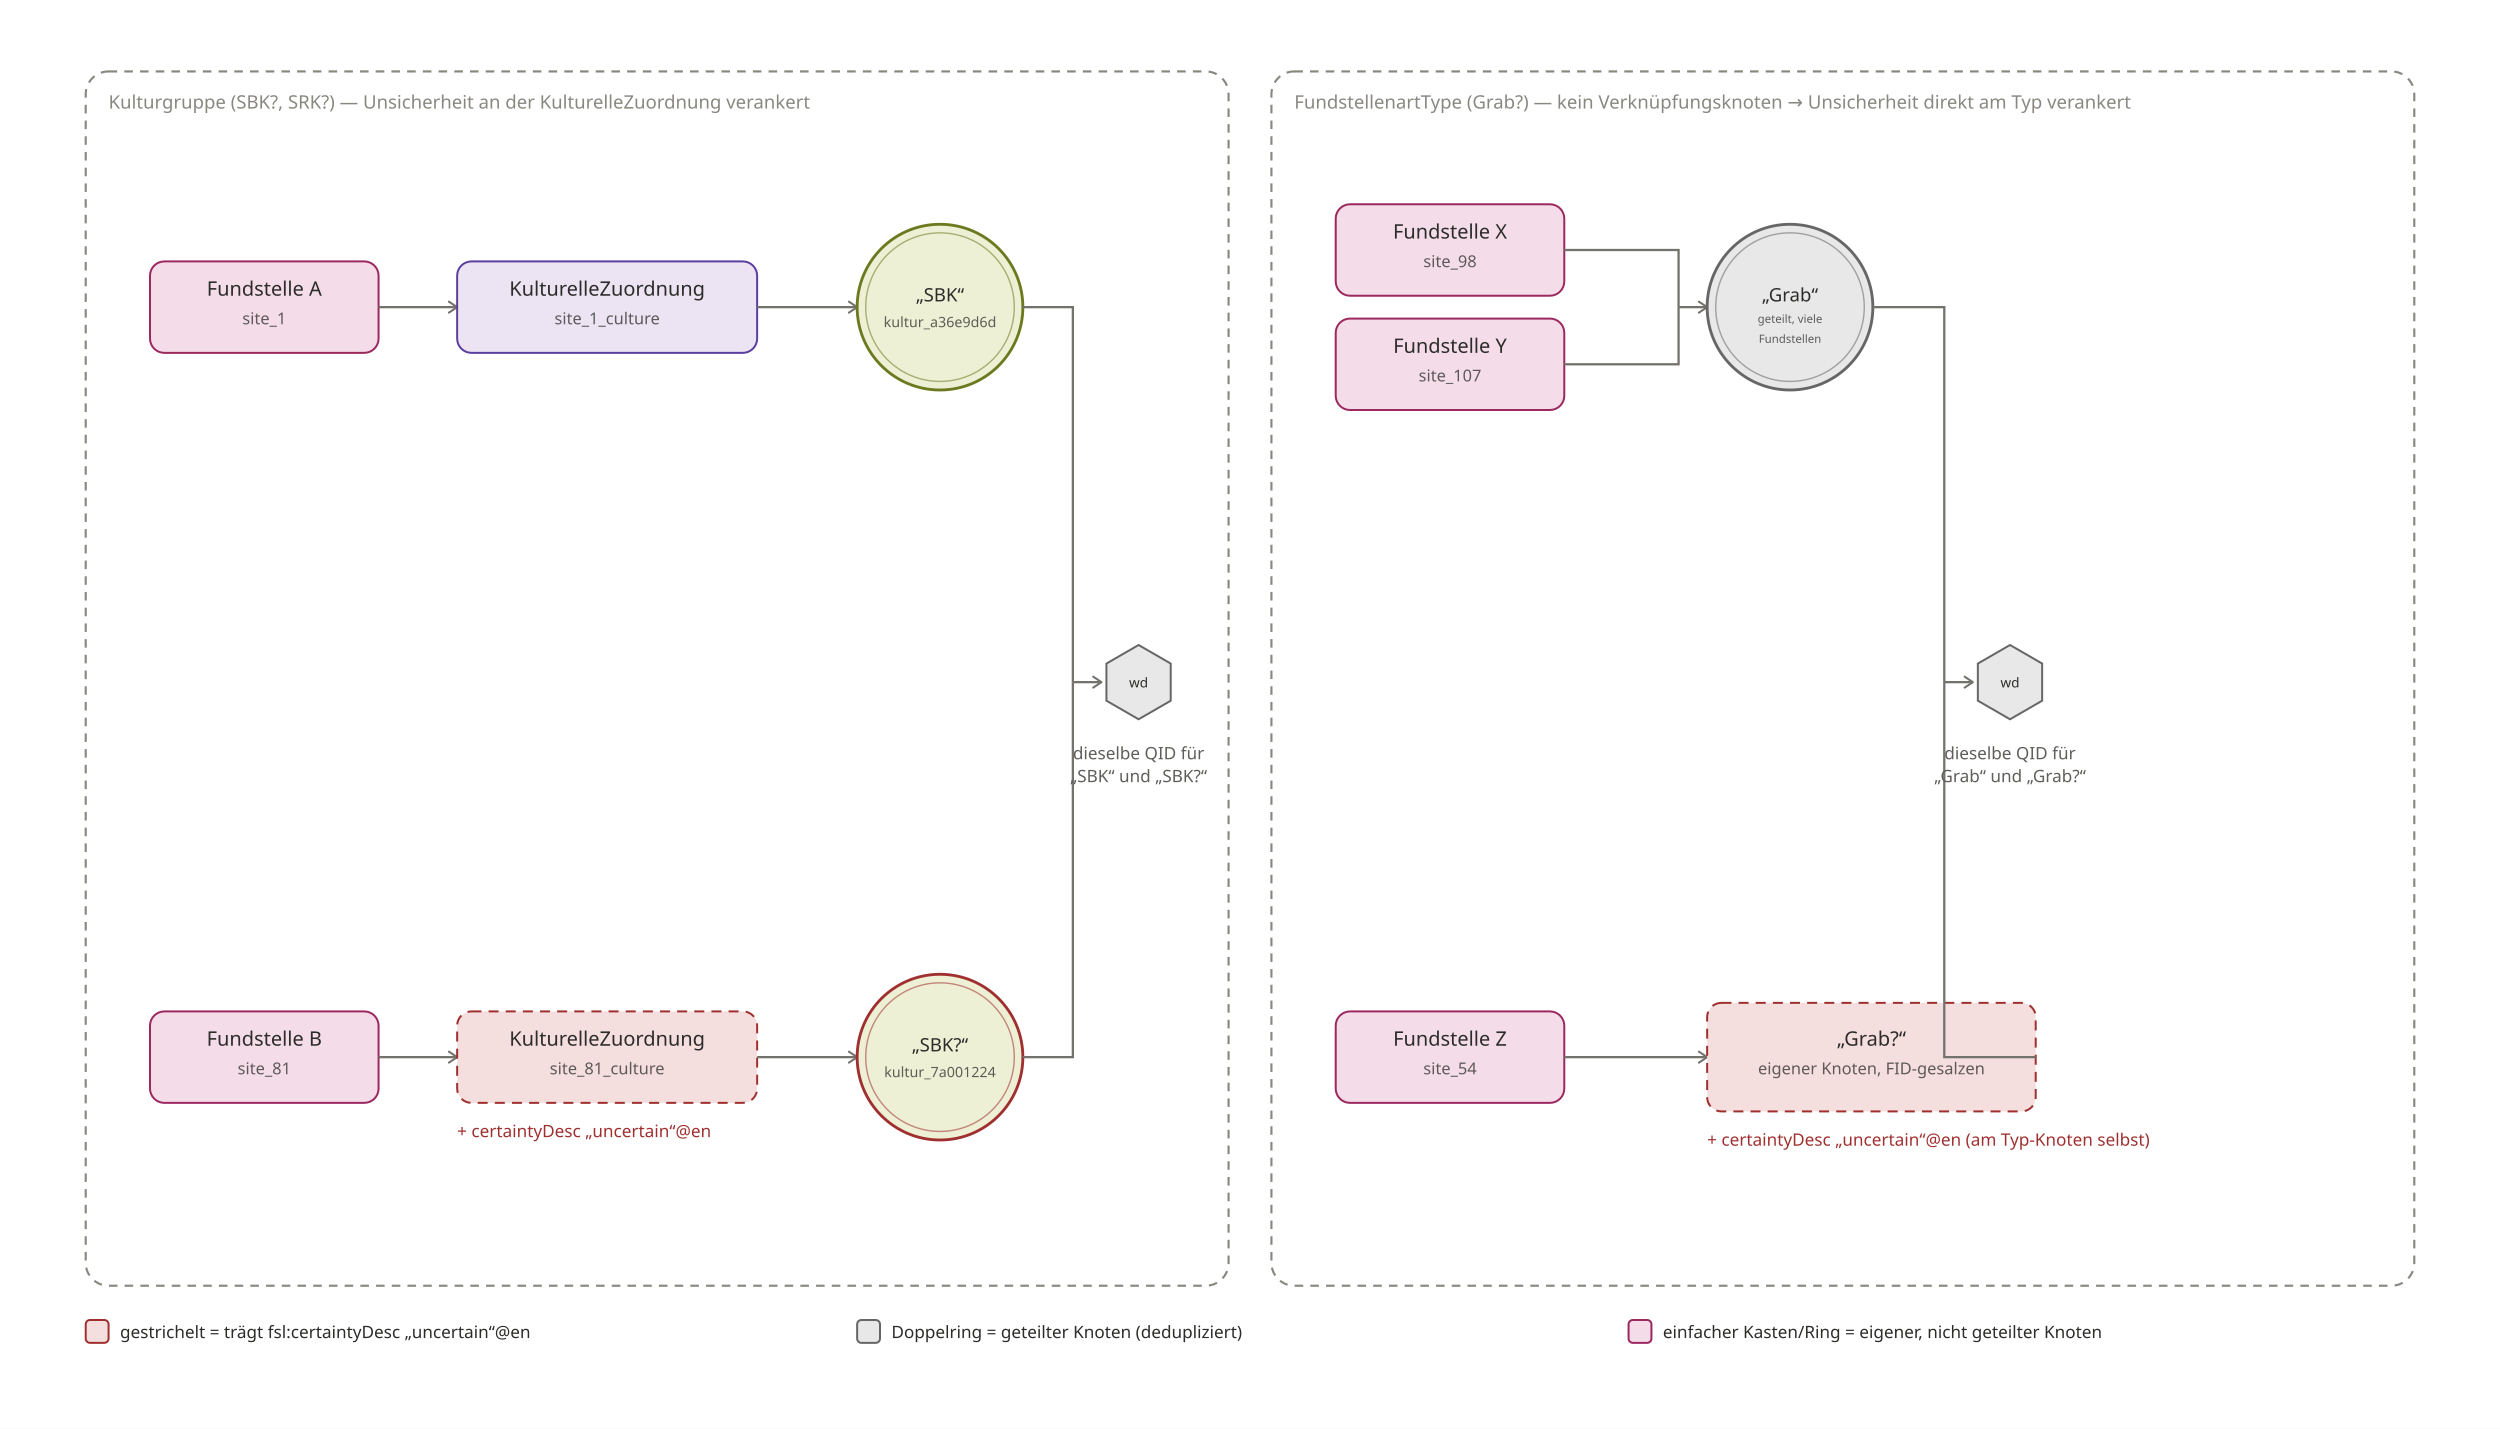
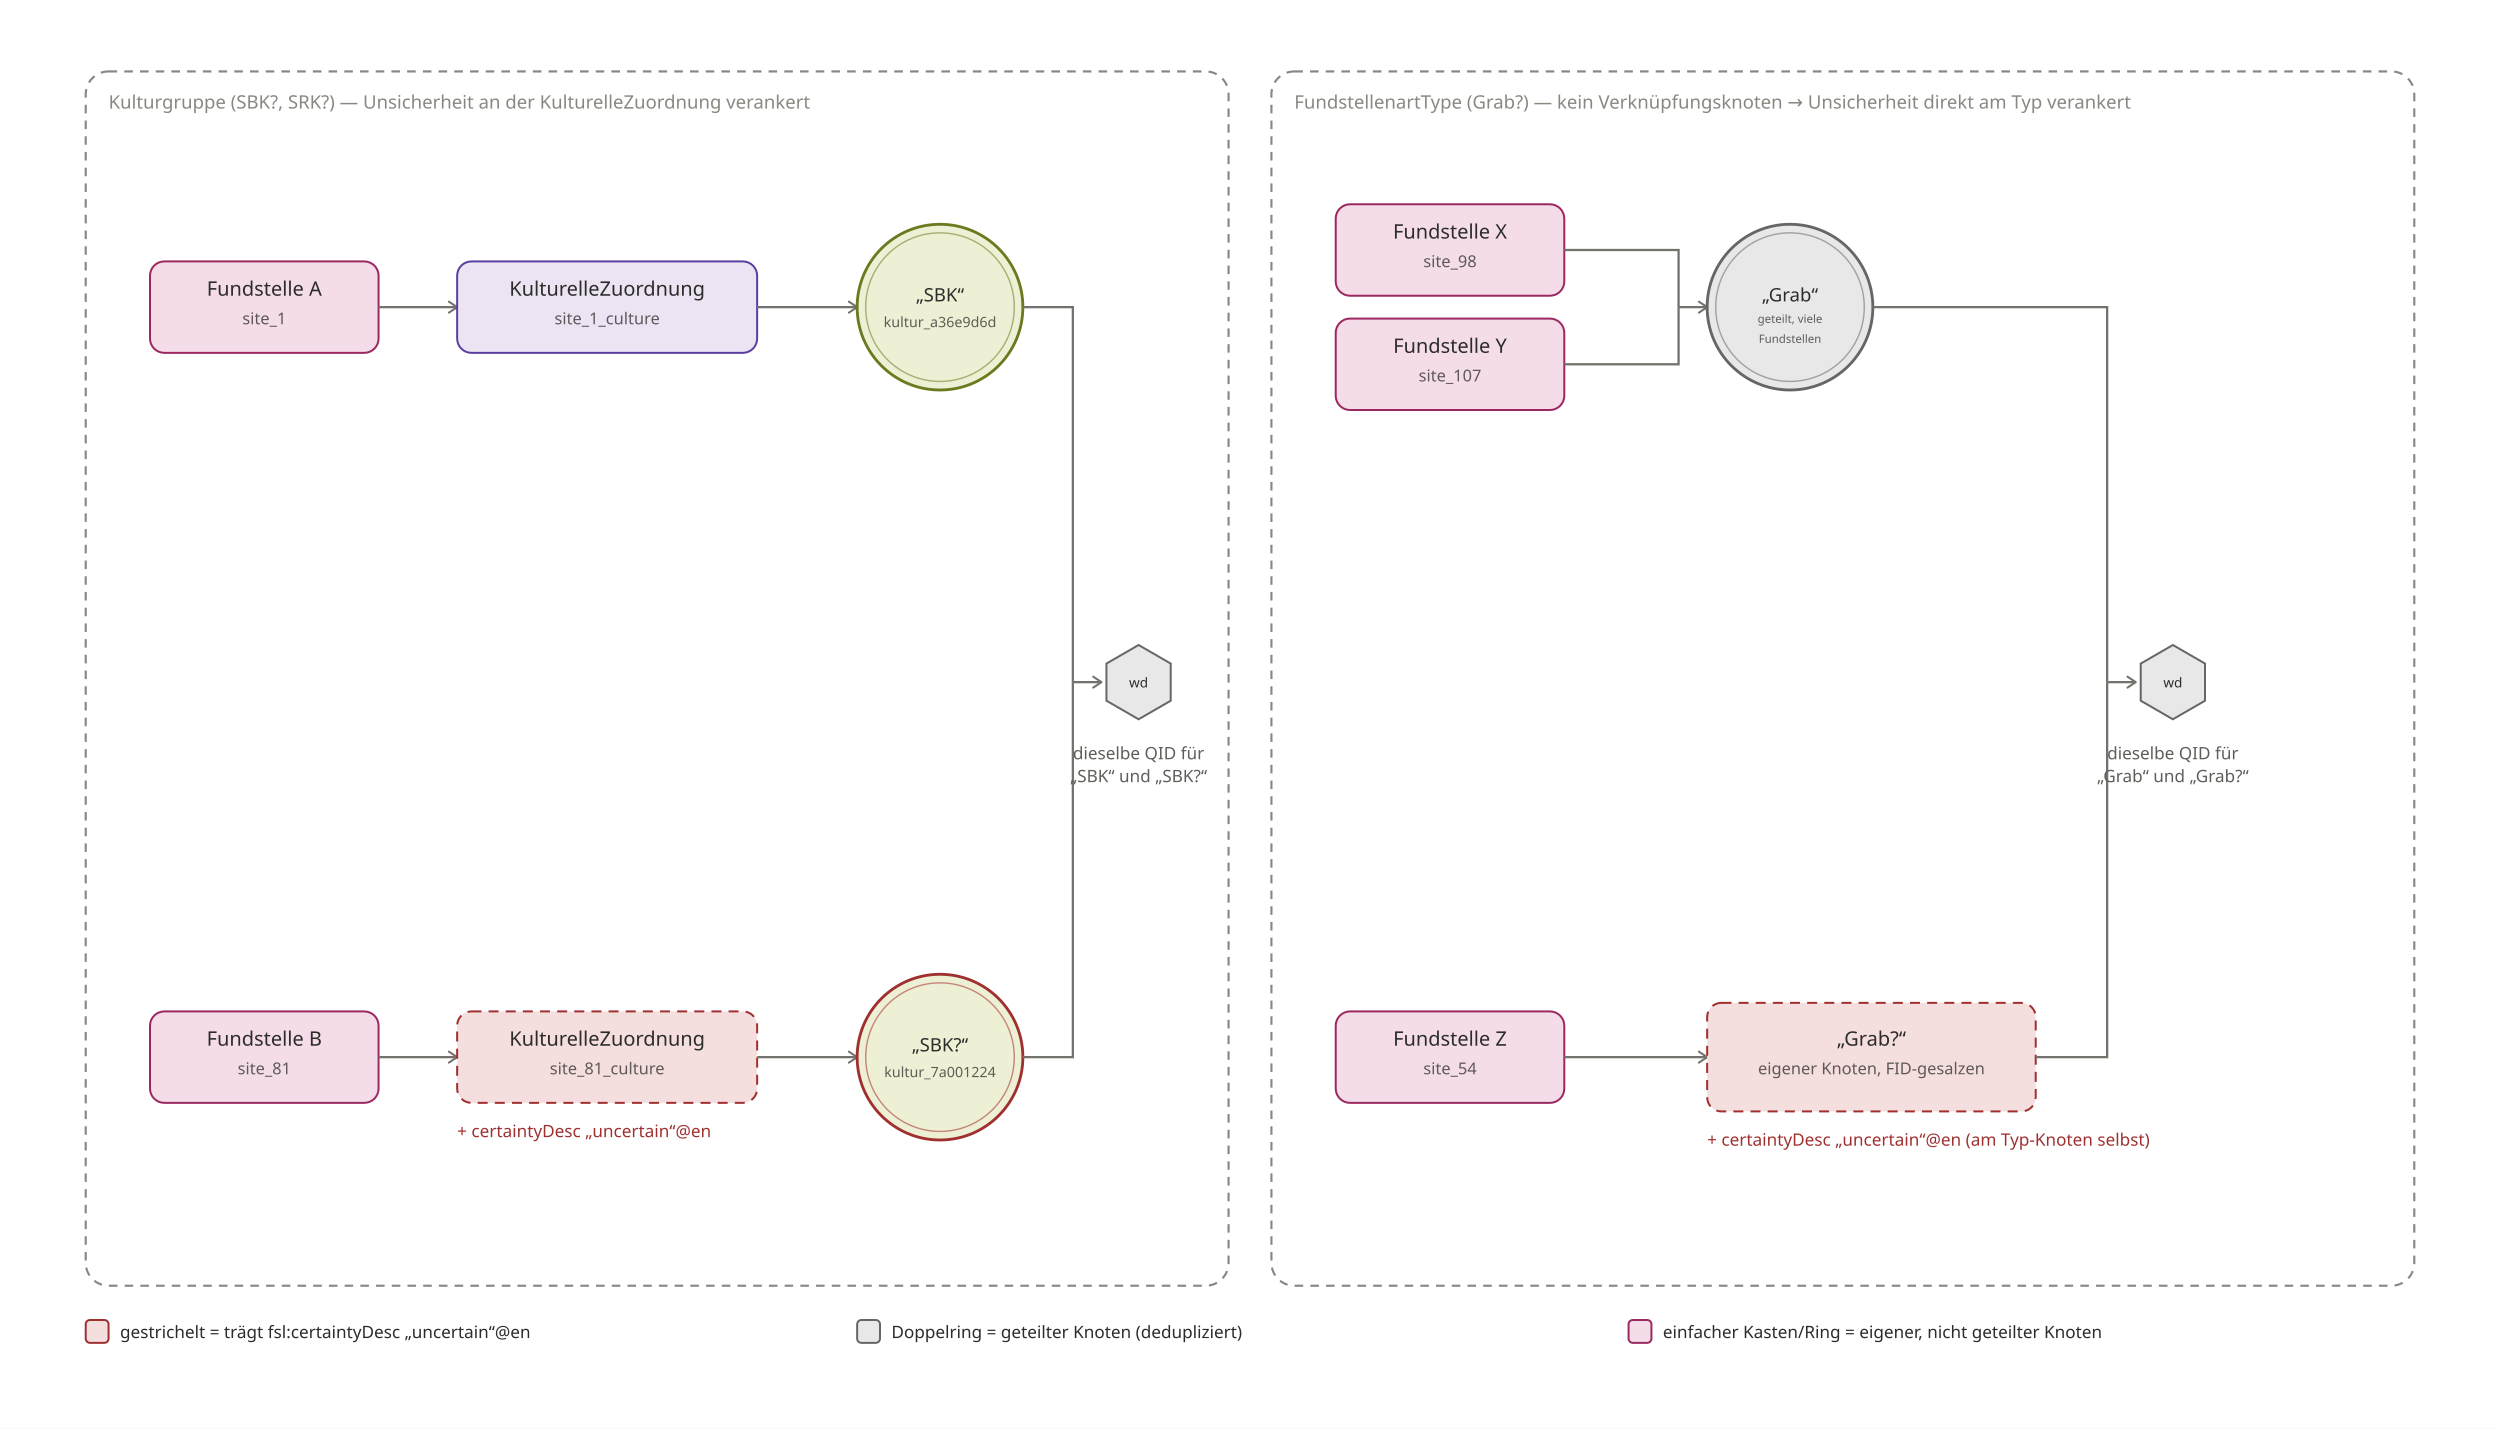
<svg xmlns="http://www.w3.org/2000/svg" width="1750" height="1000" viewBox="0 0 1750 1000" role="img">
  <rect x="0" y="0" width="1750" height="1000" fill="#ffffff" />
  <defs>
    <marker id="arrow" viewBox="0 0 10 10" refX="8" refY="5" markerWidth="6" markerHeight="6" orient="auto-start-reverse">
      <path d="M2 1L8 5L2 9" fill="none" stroke="#73726c" stroke-width="1.5" stroke-linecap="round" stroke-linejoin="round" />
    </marker>
    <marker id="arrow-uncertain" viewBox="0 0 10 10" refX="8" refY="5" markerWidth="6" markerHeight="6" orient="auto-start-reverse">
      <path d="M2 1L8 5L2 9" fill="none" stroke="#a03030" stroke-width="1.5" stroke-linecap="round" stroke-linejoin="round" />
    </marker>
  </defs>
  <rect x="60.0" y="50.0" width="800.0" height="850.0" rx="16" fill="none" stroke="#888780" stroke-width="1.5" stroke-dasharray="6 5" />
  <text x="76.0" y="76.0" font-family="Fira Sans" font-weight="500" font-size="13" fill="#888780">Kulturgruppe (SBK?, SRK?) — Unsicherheit an der KulturelleZuordnung verankert</text>
  <rect x="105.0" y="183.0" width="160.0" height="64.0" rx="10" fill="#f4dde9" stroke="#9c2860" stroke-width="1.4" />
  <text x="185.0" y="207.0" text-anchor="middle" font-family="Fira Sans" font-weight="500" font-size="14.0" fill="#2c2c2a">Fundstelle A</text>
  <text x="185.0" y="227.0" text-anchor="middle" font-family="Fira Sans" font-size="11.5" fill="#2c2c2a" opacity="0.75">site_1</text>
  <line x1="265.0" y1="215.0" x2="320.0" y2="215.0" stroke="#73726c" stroke-width="1.6" marker-end="url(#arrow)" />
  <rect x="320.0" y="183.0" width="210.0" height="64.0" rx="10" fill="#ece4f2" stroke="#5b3fa0" stroke-width="1.4" />
  <text x="425.0" y="207.0" text-anchor="middle" font-family="Fira Sans" font-weight="500" font-size="14.0" fill="#2c2c2a">KulturelleZuordnung</text>
  <text x="425.0" y="227.0" text-anchor="middle" font-family="Fira Sans" font-size="11.5" fill="#2c2c2a" opacity="0.75">site_1_culture</text>
  <line x1="530.0" y1="215.0" x2="600.0" y2="215.0" stroke="#73726c" stroke-width="1.6" marker-end="url(#arrow)" />
  <circle cx="658.0" cy="215.0" r="58.0" fill="#eef0d6" stroke="#6b7a1f" stroke-width="2" />
  <circle cx="658.0" cy="215.0" r="52.0" fill="none" stroke="#6b7a1f" stroke-width="1" opacity="0.55" />
  <text x="658.0" y="211.0" text-anchor="middle" font-family="Fira Sans" font-weight="500" font-size="13.0" fill="#2c2c2a">„SBK“</text>
  <text x="658.0" y="229.0" text-anchor="middle" font-family="Fira Sans" font-size="10.0" fill="#2c2c2a" opacity="0.75">kultur_a36e9d6d</text>
  <rect x="105.0" y="708.0" width="160.0" height="64.0" rx="10" fill="#f4dde9" stroke="#9c2860" stroke-width="1.4" />
  <text x="185.0" y="732.0" text-anchor="middle" font-family="Fira Sans" font-weight="500" font-size="14.0" fill="#2c2c2a">Fundstelle B</text>
  <text x="185.0" y="752.0" text-anchor="middle" font-family="Fira Sans" font-size="11.5" fill="#2c2c2a" opacity="0.75">site_81</text>
  <line x1="265.0" y1="740.0" x2="320.0" y2="740.0" stroke="#73726c" stroke-width="1.6" marker-end="url(#arrow)" />
  <rect x="320.0" y="708.0" width="210.0" height="64.0" rx="10" fill="#f5dede" stroke="#a03030" stroke-width="1.4" stroke-dasharray="7 5" />
  <text x="425.0" y="732.0" text-anchor="middle" font-family="Fira Sans" font-weight="500" font-size="14.0" fill="#2c2c2a">KulturelleZuordnung</text>
  <text x="425.0" y="752.0" text-anchor="middle" font-family="Fira Sans" font-size="11.5" fill="#2c2c2a" opacity="0.75">site_81_culture</text>
  <text x="320.0" y="796.0" font-family="Fira Sans" font-size="12" fill="#a03030">+ certaintyDesc „uncertain“@en</text>
  <line x1="530.0" y1="740.0" x2="600.0" y2="740.0" stroke="#73726c" stroke-width="1.6" marker-end="url(#arrow)" />
  <circle cx="658.0" cy="740.0" r="58.0" fill="#eef0d6" stroke="#a03030" stroke-width="2" />
  <circle cx="658.0" cy="740.0" r="52.0" fill="none" stroke="#a03030" stroke-width="1" opacity="0.55" />
  <text x="658.0" y="736.0" text-anchor="middle" font-family="Fira Sans" font-weight="500" font-size="13.0" fill="#2c2c2a">„SBK?“</text>
  <text x="658.0" y="754.0" text-anchor="middle" font-family="Fira Sans" font-size="10.0" fill="#2c2c2a" opacity="0.75">kultur_7a001224</text>
  <path d="M 716.0 215.0 L 751.0 215.0 L 751.0 477.5" fill="none" stroke="#73726c" stroke-width="1.6" />
  <path d="M 716.0 740.0 L 751.0 740.0 L 751.0 477.5" fill="none" stroke="#73726c" stroke-width="1.6" />
  <line x1="751.0" y1="477.5" x2="771.0" y2="477.5" stroke="#73726c" stroke-width="1.6" marker-end="url(#arrow)" />
  <polygon points="819.5,490.5 797.0,503.5 774.5,490.5 774.5,464.5 797.0,451.5 819.5,464.5" fill="#e8e8e8" stroke="#666666" stroke-width="1.4" />
  <text x="797.0" y="477.5" text-anchor="middle" dominant-baseline="central" font-family="Fira Sans" font-weight="500" font-size="9.5" fill="#2c2c2a">wd</text>
  <text x="797.0" y="531.5" text-anchor="middle" font-family="Fira Sans" font-size="12" fill="#5f5e5a">dieselbe QID für</text>
  <text x="797.0" y="547.5" text-anchor="middle" font-family="Fira Sans" font-size="12" fill="#5f5e5a">„SBK“ und „SBK?“</text>
  <rect x="890.0" y="50.0" width="800.0" height="850.0" rx="16" fill="none" stroke="#888780" stroke-width="1.5" stroke-dasharray="6 5" />
  <text x="906.0" y="76.0" font-family="Fira Sans" font-weight="500" font-size="13" fill="#888780">FundstellenartType (Grab?) — kein Verknüpfungsknoten → Unsicherheit direkt am Typ verankert</text>
  <rect x="935.0" y="143.0" width="160.0" height="64.0" rx="10" fill="#f4dde9" stroke="#9c2860" stroke-width="1.4" />
  <text x="1015.0" y="167.0" text-anchor="middle" font-family="Fira Sans" font-weight="500" font-size="14.0" fill="#2c2c2a">Fundstelle X</text>
  <text x="1015.0" y="187.0" text-anchor="middle" font-family="Fira Sans" font-size="11.5" fill="#2c2c2a" opacity="0.75">site_98</text>
  <rect x="935.0" y="223.0" width="160.0" height="64.0" rx="10" fill="#f4dde9" stroke="#9c2860" stroke-width="1.4" />
  <text x="1015.0" y="247.0" text-anchor="middle" font-family="Fira Sans" font-weight="500" font-size="14.0" fill="#2c2c2a">Fundstelle Y</text>
  <text x="1015.0" y="267.0" text-anchor="middle" font-family="Fira Sans" font-size="11.5" fill="#2c2c2a" opacity="0.75">site_107</text>
  <path d="M 1095.0 175.0 L 1175.0 175.0 L 1175.0 215.0" fill="none" stroke="#73726c" stroke-width="1.6" />
  <path d="M 1095.0 255.0 L 1175.0 255.0 L 1175.0 215.0" fill="none" stroke="#73726c" stroke-width="1.6" />
  <line x1="1175.0" y1="215.0" x2="1195.0" y2="215.0" stroke="#73726c" stroke-width="1.6" marker-end="url(#arrow)" />
  <circle cx="1253.0" cy="215.0" r="58.0" fill="#e8e8e8" stroke="#666666" stroke-width="2" />
  <circle cx="1253.0" cy="215.0" r="52.0" fill="none" stroke="#666666" stroke-width="1" opacity="0.55" />
  <text x="1253.0" y="211.0" text-anchor="middle" font-family="Fira Sans" font-weight="500" font-size="13.0" fill="#2c2c2a">„Grab“</text>
  <text x="1253.0" y="226.0" text-anchor="middle" font-family="Fira Sans" font-size="8.0" fill="#2c2c2a" opacity="0.75">geteilt, viele</text>
  <text x="1253.0" y="240.0" text-anchor="middle" font-family="Fira Sans" font-size="8.0" fill="#2c2c2a" opacity="0.75">Fundstellen</text>
  <rect x="935.0" y="708.0" width="160.0" height="64.0" rx="10" fill="#f4dde9" stroke="#9c2860" stroke-width="1.4" />
  <text x="1015.0" y="732.0" text-anchor="middle" font-family="Fira Sans" font-weight="500" font-size="14.0" fill="#2c2c2a">Fundstelle Z</text>
  <text x="1015.0" y="752.0" text-anchor="middle" font-family="Fira Sans" font-size="11.5" fill="#2c2c2a" opacity="0.75">site_54</text>
  <line x1="1095.0" y1="740.0" x2="1195.0" y2="740.0" stroke="#73726c" stroke-width="1.6" marker-end="url(#arrow)" />
  <rect x="1195.0" y="702.0" width="230.0" height="76.0" rx="10" fill="#f5dede" stroke="#a03030" stroke-width="1.4" stroke-dasharray="7 5" />
  <text x="1310.0" y="732.0" text-anchor="middle" font-family="Fira Sans" font-weight="500" font-size="14.0" fill="#2c2c2a">„Grab?“</text>
  <text x="1310.0" y="752.0" text-anchor="middle" font-family="Fira Sans" font-size="11.5" fill="#2c2c2a" opacity="0.75">eigener Knoten, FID-gesalzen</text>
  <text x="1195.0" y="802.0" font-family="Fira Sans" font-size="12" fill="#a03030">+ certaintyDesc „uncertain“@en (am Typ-Knoten selbst)</text>
-   <path d="M 1311.0 215.0 L 1361.0 215.0 L 1361.0 477.5" fill="none" stroke="#73726c" stroke-width="1.6" />
-   <path d="M 1425.0 740.0 L 1361.0 740.0 L 1361.0 477.5" fill="none" stroke="#73726c" stroke-width="1.6" />
-   <line x1="1361.0" y1="477.5" x2="1381.0" y2="477.5" stroke="#73726c" stroke-width="1.6" marker-end="url(#arrow)" />
-   <polygon points="1429.5,490.5 1407.0,503.5 1384.5,490.5 1384.5,464.5 1407.0,451.5 1429.5,464.5" fill="#e8e8e8" stroke="#666666" stroke-width="1.4" />
-   <text x="1407.0" y="477.5" text-anchor="middle" dominant-baseline="central" font-family="Fira Sans" font-weight="500" font-size="9.5" fill="#2c2c2a">wd</text>
-   <text x="1407.0" y="531.5" text-anchor="middle" font-family="Fira Sans" font-size="12" fill="#5f5e5a">dieselbe QID für</text>
-   <text x="1407.0" y="547.5" text-anchor="middle" font-family="Fira Sans" font-size="12" fill="#5f5e5a">„Grab“ und „Grab?“</text>
+   <path d="M 1311.0 215.0 L 1475.0 215.0 L 1475.0 477.5" fill="none" stroke="#73726c" stroke-width="1.6" />
+   <path d="M 1425.0 740.0 L 1475.0 740.0 L 1475.0 477.5" fill="none" stroke="#73726c" stroke-width="1.6" />
+   <line x1="1475.0" y1="477.5" x2="1495.0" y2="477.5" stroke="#73726c" stroke-width="1.6" marker-end="url(#arrow)" />
+   <polygon points="1543.5,490.5 1521.0,503.5 1498.5,490.5 1498.5,464.5 1521.0,451.5 1543.5,464.5" fill="#e8e8e8" stroke="#666666" stroke-width="1.4" />
+   <text x="1521.0" y="477.5" text-anchor="middle" dominant-baseline="central" font-family="Fira Sans" font-weight="500" font-size="9.5" fill="#2c2c2a">wd</text>
+   <text x="1521.0" y="531.5" text-anchor="middle" font-family="Fira Sans" font-size="12" fill="#5f5e5a">dieselbe QID für</text>
+   <text x="1521.0" y="547.5" text-anchor="middle" font-family="Fira Sans" font-size="12" fill="#5f5e5a">„Grab“ und „Grab?“</text>
  <rect x="60.0" y="924.0" width="16" height="16" rx="3" fill="#f5dede" stroke="#a03030" stroke-width="1.4" />
  <text x="84.0" y="932.0" dominant-baseline="central" font-family="Fira Sans" font-size="12" fill="#2c2c2a">gestrichelt = trägt fsl:certaintyDesc „uncertain“@en</text>
  <rect x="600.0" y="924.0" width="16" height="16" rx="3" fill="#e8e8e8" stroke="#666666" stroke-width="1.4" />
  <text x="624.0" y="932.0" dominant-baseline="central" font-family="Fira Sans" font-size="12" fill="#2c2c2a">Doppelring = geteilter Knoten (dedupliziert)</text>
  <rect x="1140.0" y="924.0" width="16" height="16" rx="3" fill="#f4dde9" stroke="#9c2860" stroke-width="1.4" />
  <text x="1164.0" y="932.0" dominant-baseline="central" font-family="Fira Sans" font-size="12" fill="#2c2c2a">einfacher Kasten/Ring = eigener, nicht geteilter Knoten</text>
</svg>
